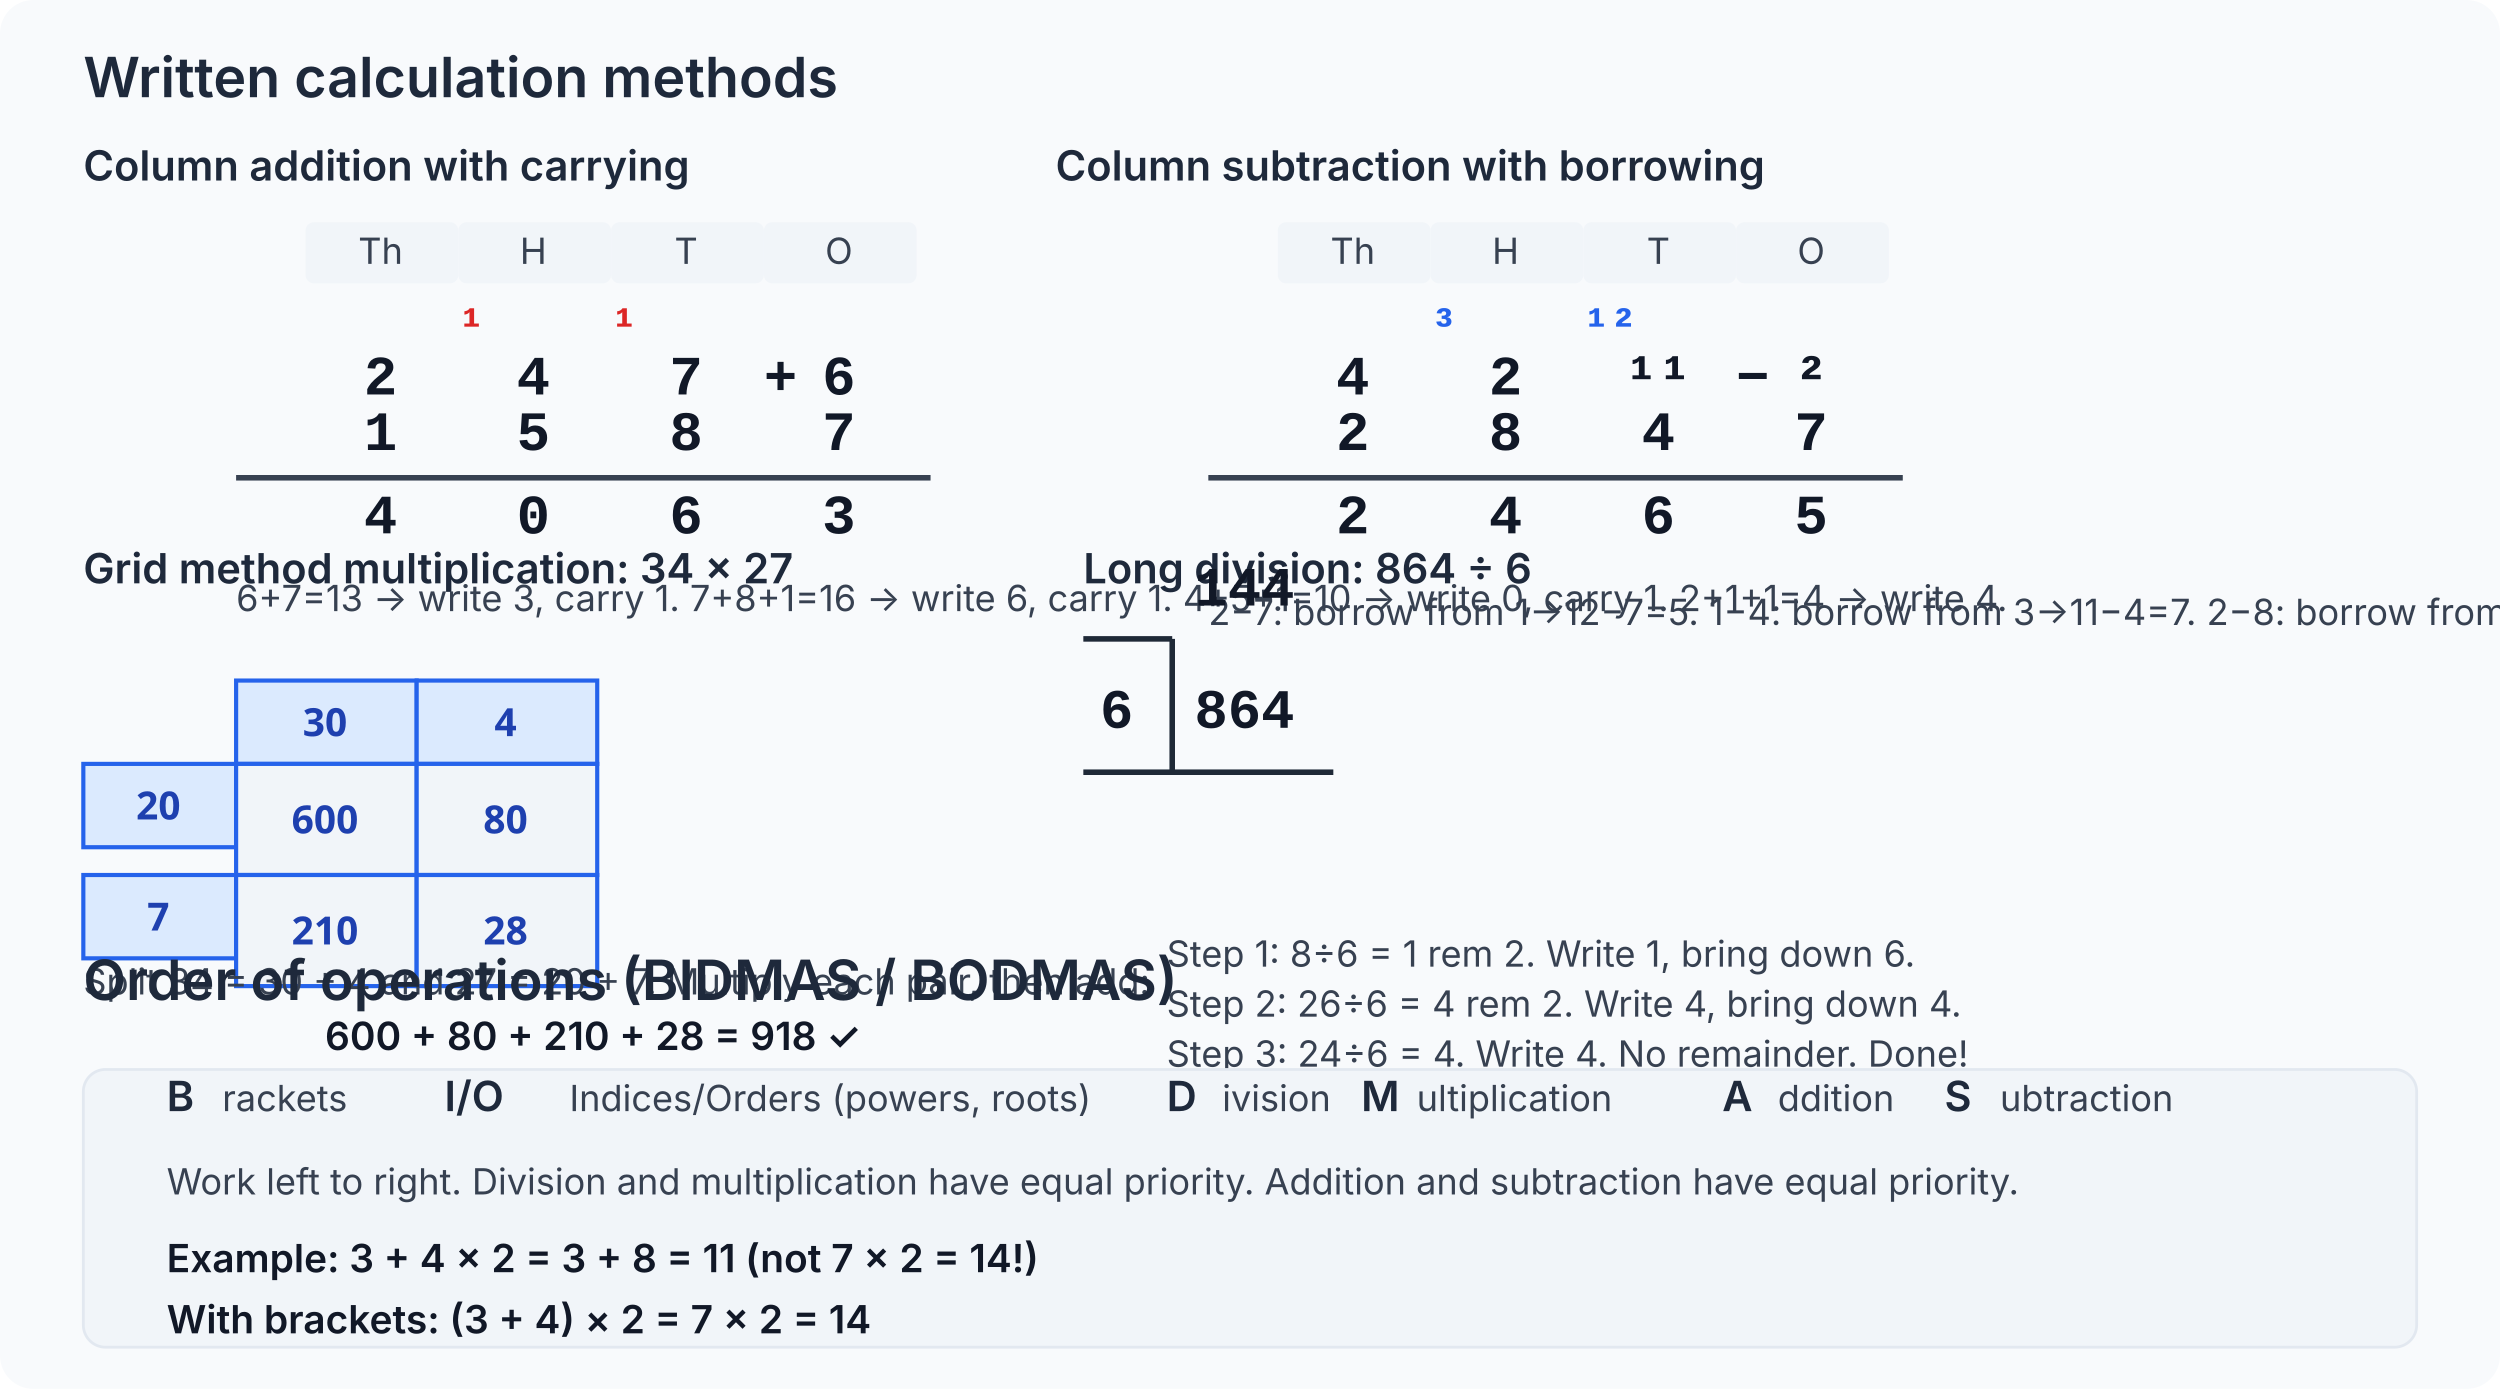
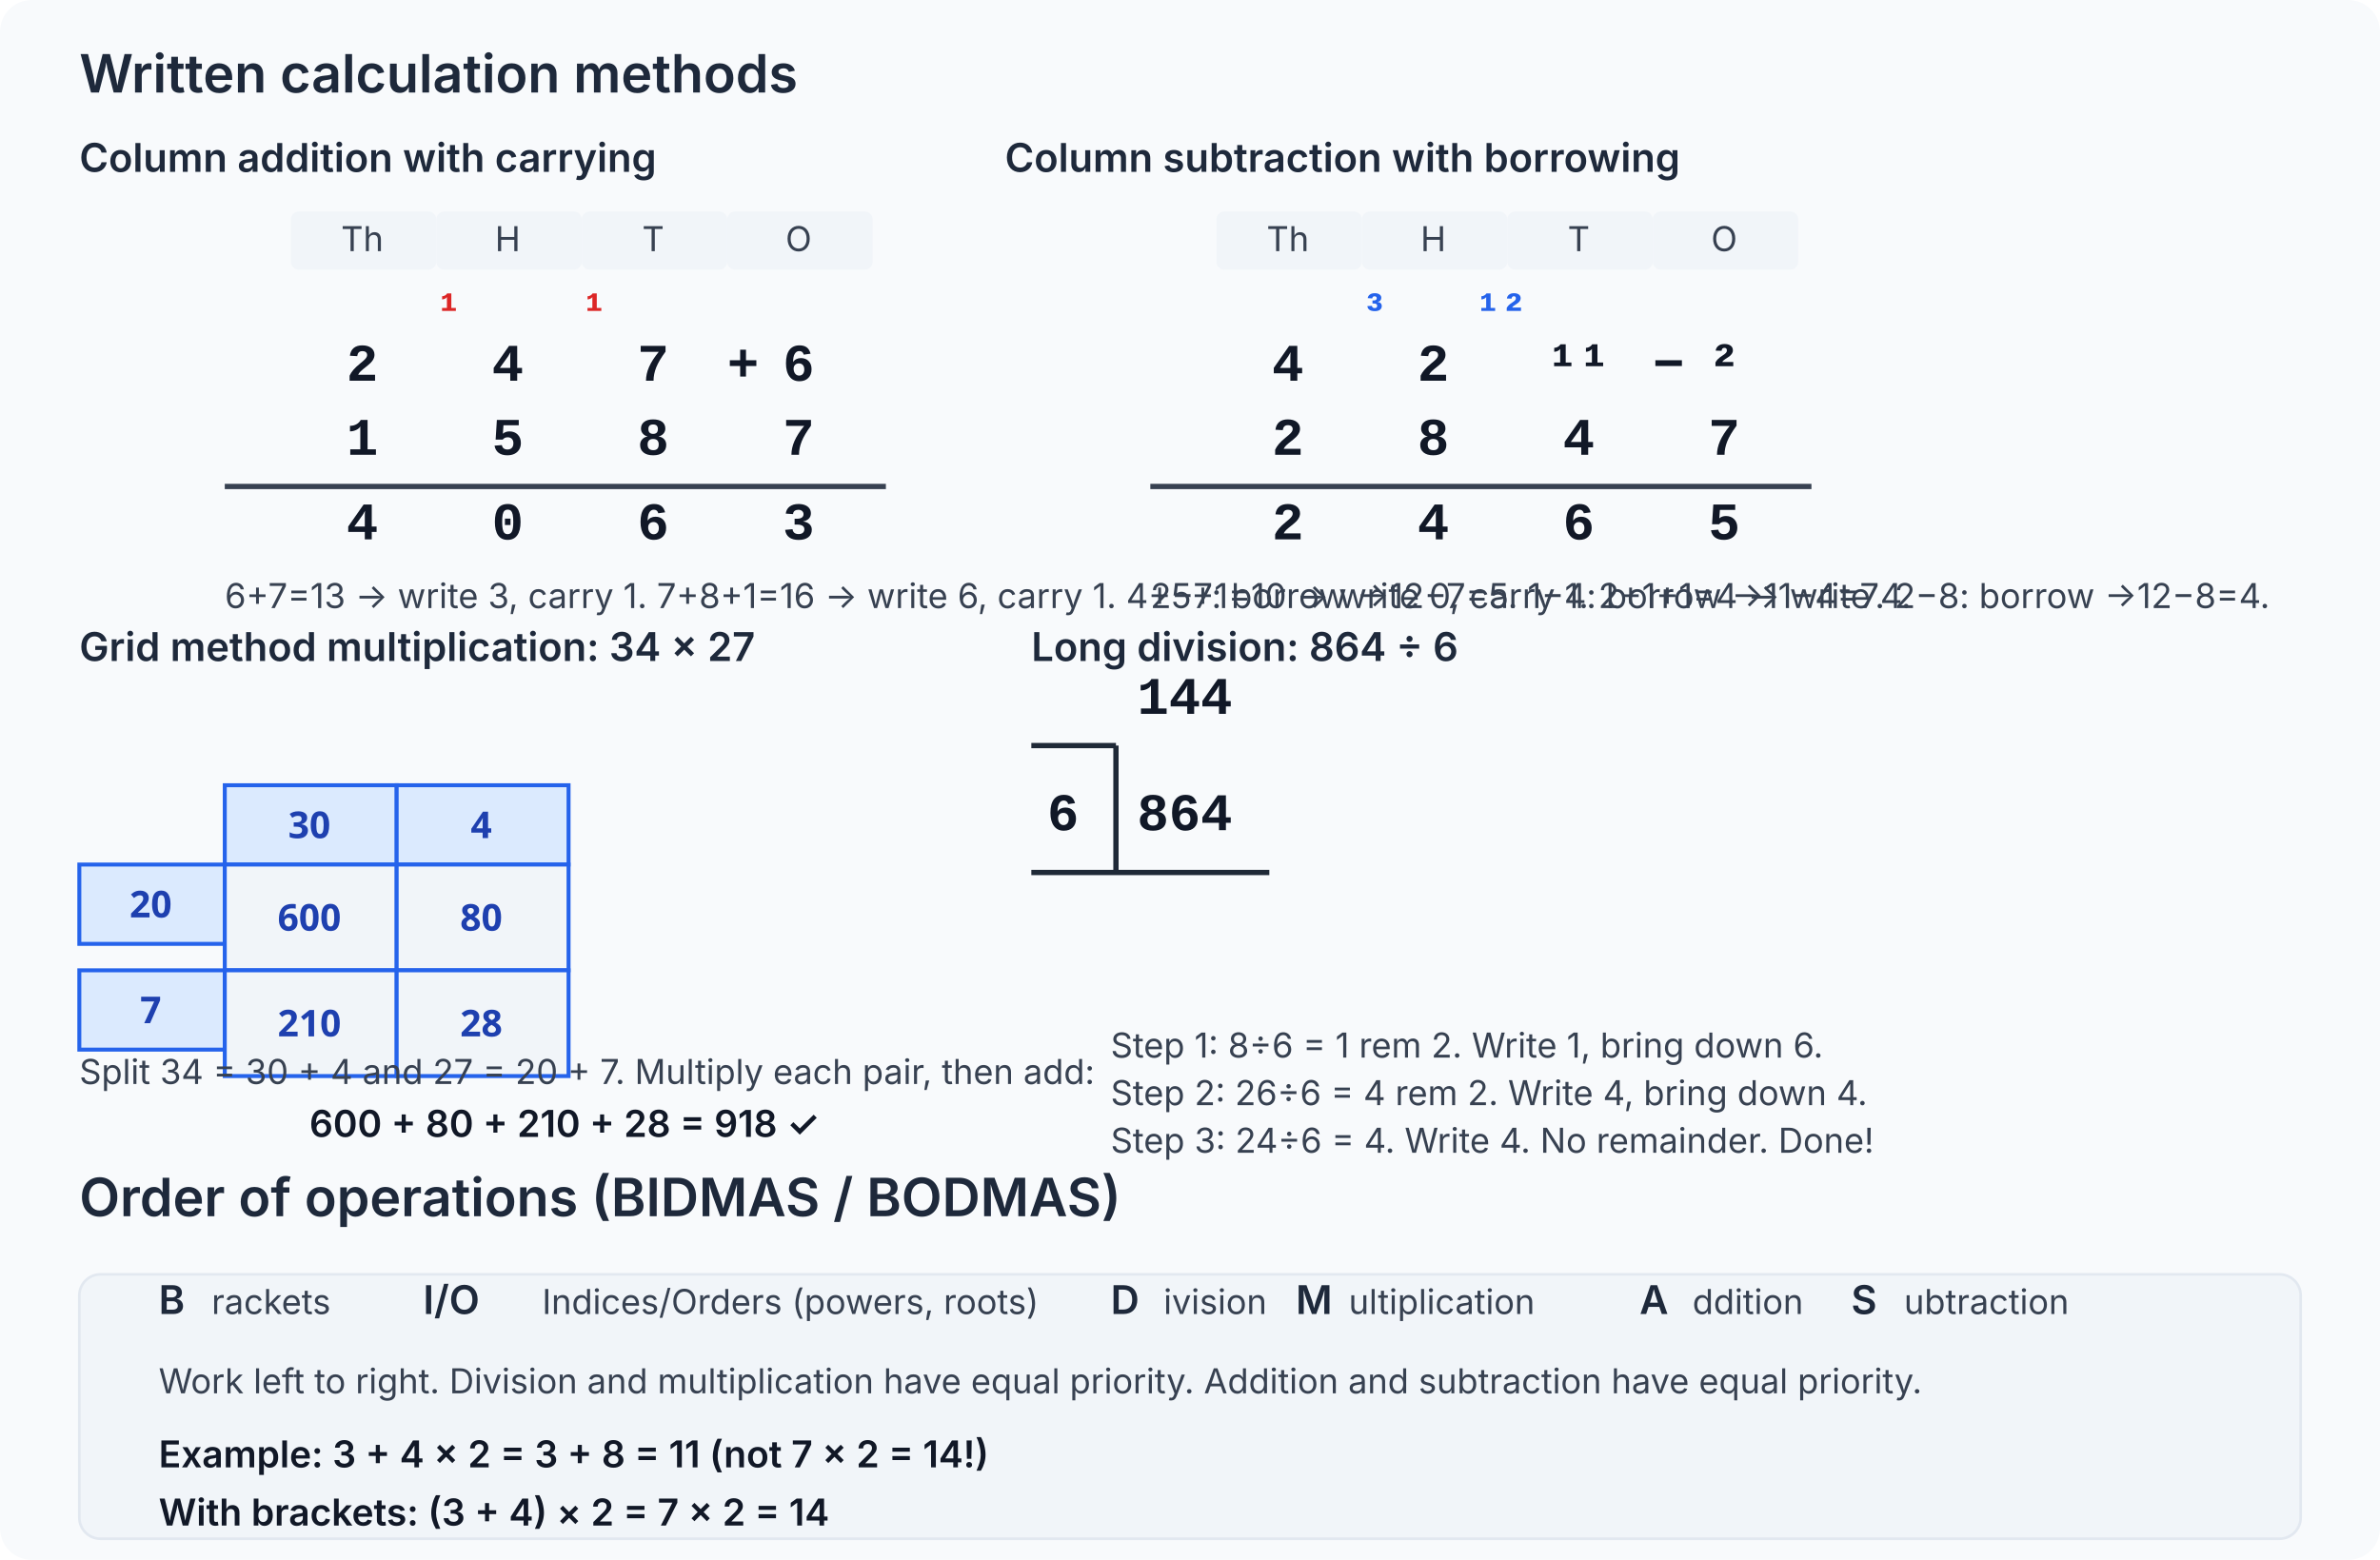
- <svg xmlns="http://www.w3.org/2000/svg" viewBox="0 0 900 500" role="img" aria-labelledby="title desc">
+ <svg xmlns="http://www.w3.org/2000/svg" viewBox="0 0 900 590" role="img" aria-labelledby="title desc">
  <style>
    text { font-family: system-ui, -apple-system, sans-serif; }
    .heading { font-size: 20px; font-weight: 600; fill: #1e293b; }
    .subhead { font-size: 15px; font-weight: 600; fill: #1e293b; }
    .label { font-size: 13px; fill: #374151; }
    .math { font-size: 14px; fill: #111827; font-weight: 600; }
    .col-num { font-size: 20px; fill: #111827; font-weight: 600; font-family: 'Courier New', monospace; }
    .col-carry { font-size: 16px; fill: #dc2626; font-weight: 700; font-family: 'Courier New', monospace; }
    .col-borrow { font-size: 16px; fill: #2563eb; font-weight: 700; font-family: 'Courier New', monospace; }
    .grid-box { fill: #dbeafe; stroke: #2563eb; stroke-width: 1.5; }
    .grid-text { font-size: 14px; fill: #1e40af; font-weight: 600; font-family: system-ui, sans-serif; }
    .line { stroke: #374151; stroke-width: 2; }
    .line-thin { stroke: #374151; stroke-width: 1; }
  </style>
-   <rect width="900" height="500" fill="#f8fafc" rx="12" />
+   <rect width="900" height="590" fill="#f8fafc" rx="12" />
  <text x="30" y="35" class="heading">Written calculation methods</text>
  <text x="30" y="65" class="subhead">Column addition with carrying</text>
  <g transform="translate(30, 80)">
    <rect x="80" y="0" width="55" height="22" fill="#f1f5f9" rx="3" />
    <text x="107" y="15" class="label" text-anchor="middle">Th</text>
    <rect x="135" y="0" width="55" height="22" fill="#f1f5f9" rx="3" />
    <text x="162" y="15" class="label" text-anchor="middle">H</text>
    <rect x="190" y="0" width="55" height="22" fill="#f1f5f9" rx="3" />
    <text x="217" y="15" class="label" text-anchor="middle">T</text>
    <rect x="245" y="0" width="55" height="22" fill="#f1f5f9" rx="3" />
    <text x="272" y="15" class="label" text-anchor="middle">O</text>
    <text x="135" y="42" class="col-carry">¹</text>
    <text x="190" y="42" class="col-carry">¹</text>
-     <text x="107" y="62" class="col-num" text-anchor="middle">2</text>
-     <text x="162" y="62" class="col-num" text-anchor="middle">4</text>
-     <text x="217" y="62" class="col-num" text-anchor="middle">7</text>
-     <text x="272" y="62" class="col-num" text-anchor="middle">6</text>
-     <text x="245" y="62" class="col-num" fill="#16a34a" font-weight="bold">+</text>
-     <text x="107" y="82" class="col-num" text-anchor="middle">1</text>
-     <text x="162" y="82" class="col-num" text-anchor="middle">5</text>
-     <text x="217" y="82" class="col-num" text-anchor="middle">8</text>
-     <text x="272" y="82" class="col-num" text-anchor="middle">7</text>
-     <line x1="55" y1="92" x2="305" y2="92" class="line" />
-     <text x="107" y="112" class="col-num" text-anchor="middle" fill="#2563eb">4</text>
-     <text x="162" y="112" class="col-num" text-anchor="middle" fill="#2563eb">0</text>
-     <text x="217" y="112" class="col-num" text-anchor="middle" fill="#2563eb">6</text>
-     <text x="272" y="112" class="col-num" text-anchor="middle" fill="#2563eb">3</text>
-     <text x="55" y="140" class="label">6+7=13 → write 3, carry 1.  7+8+1=16 → write 6, carry 1.  4+5+1=10 → write 0, carry 1.  2+1+1=4 → write 4.</text>
+     <text x="107" y="64" class="col-num" text-anchor="middle">2</text>
+     <text x="162" y="64" class="col-num" text-anchor="middle">4</text>
+     <text x="217" y="64" class="col-num" text-anchor="middle">7</text>
+     <text x="272" y="64" class="col-num" text-anchor="middle">6</text>
+     <text x="245" y="64" class="col-num" fill="#16a34a" font-weight="bold">+</text>
+     <text x="107" y="92" class="col-num" text-anchor="middle">1</text>
+     <text x="162" y="92" class="col-num" text-anchor="middle">5</text>
+     <text x="217" y="92" class="col-num" text-anchor="middle">8</text>
+     <text x="272" y="92" class="col-num" text-anchor="middle">7</text>
+     <line x1="55" y1="104" x2="305" y2="104" class="line" />
+     <text x="107" y="124" class="col-num" text-anchor="middle" fill="#2563eb">4</text>
+     <text x="162" y="124" class="col-num" text-anchor="middle" fill="#2563eb">0</text>
+     <text x="217" y="124" class="col-num" text-anchor="middle" fill="#2563eb">6</text>
+     <text x="272" y="124" class="col-num" text-anchor="middle" fill="#2563eb">3</text>
+     <text x="55" y="150" class="label">6+7=13 → write 3, carry 1.  7+8+1=16 → write 6, carry 1.  4+5+1=10 → write 0, carry 1.  2+1+1=4 → write 4.</text>
  </g>
  <text x="380" y="65" class="subhead">Column subtraction with borrowing</text>
  <g transform="translate(380, 80)">
    <rect x="80" y="0" width="55" height="22" fill="#f1f5f9" rx="3" />
    <text x="107" y="15" class="label" text-anchor="middle">Th</text>
    <rect x="135" y="0" width="55" height="22" fill="#f1f5f9" rx="3" />
    <text x="162" y="15" class="label" text-anchor="middle">H</text>
    <rect x="190" y="0" width="55" height="22" fill="#f1f5f9" rx="3" />
    <text x="217" y="15" class="label" text-anchor="middle">T</text>
    <rect x="245" y="0" width="55" height="22" fill="#f1f5f9" rx="3" />
    <text x="272" y="15" class="label" text-anchor="middle">O</text>
    <text x="135" y="42" class="col-borrow">³</text>
-     <text x="190" y="42" class="col-borrow">¹²</text>
-     <text x="107" y="62" class="col-num" text-anchor="middle">4</text>
-     <text x="162" y="62" class="col-num" text-anchor="middle">2</text>
-     <text x="217" y="62" class="col-num" text-anchor="middle">¹¹</text>
-     <text x="272" y="62" class="col-num" text-anchor="middle">²</text>
-     <text x="245" y="62" class="col-num" fill="#dc2626" font-weight="bold">−</text>
-     <text x="107" y="82" class="col-num" text-anchor="middle">2</text>
-     <text x="162" y="82" class="col-num" text-anchor="middle">8</text>
-     <text x="217" y="82" class="col-num" text-anchor="middle">4</text>
-     <text x="272" y="82" class="col-num" text-anchor="middle">7</text>
-     <line x1="55" y1="92" x2="305" y2="92" class="line" />
-     <text x="107" y="112" class="col-num" text-anchor="middle" fill="#2563eb">2</text>
-     <text x="162" y="112" class="col-num" text-anchor="middle" fill="#2563eb">4</text>
-     <text x="217" y="112" class="col-num" text-anchor="middle" fill="#2563eb">6</text>
-     <text x="272" y="112" class="col-num" text-anchor="middle" fill="#2563eb">5</text>
-     <text x="55" y="145" class="label">2−7: borrow from 1→12−7=5.  1−4: borrow from 3→11−4=7.  2−8: borrow from 5→12−8=4.</text>
+     <text x="178" y="42" class="col-borrow">¹²</text>
+     <text x="107" y="64" class="col-num" text-anchor="middle">4</text>
+     <text x="162" y="64" class="col-num" text-anchor="middle">2</text>
+     <text x="217" y="64" class="col-num" text-anchor="middle">¹¹</text>
+     <text x="272" y="64" class="col-num" text-anchor="middle">²</text>
+     <text x="245" y="64" class="col-num" fill="#dc2626" font-weight="bold">−</text>
+     <text x="107" y="92" class="col-num" text-anchor="middle">2</text>
+     <text x="162" y="92" class="col-num" text-anchor="middle">8</text>
+     <text x="217" y="92" class="col-num" text-anchor="middle">4</text>
+     <text x="272" y="92" class="col-num" text-anchor="middle">7</text>
+     <line x1="55" y1="104" x2="305" y2="104" class="line" />
+     <text x="107" y="124" class="col-num" text-anchor="middle" fill="#2563eb">2</text>
+     <text x="162" y="124" class="col-num" text-anchor="middle" fill="#2563eb">4</text>
+     <text x="217" y="124" class="col-num" text-anchor="middle" fill="#2563eb">6</text>
+     <text x="272" y="124" class="col-num" text-anchor="middle" fill="#2563eb">5</text>
+     <text x="55" y="150" class="label">2−7: borrow →12−7=5.  1−4: borrow →11−4=7.  2−8: borrow →12−8=4.</text>
  </g>
-   <text x="30" y="210" class="subhead">Grid method multiplication: 34 × 27</text>
-   <g transform="translate(30, 230)">
+   <text x="30" y="250" class="subhead">Grid method multiplication: 34 × 27</text>
+   <g transform="translate(30, 282)">
    <g transform="translate(0, 15)">
      <rect x="55" y="0" width="65" height="30" class="grid-box" />
      <text x="87" y="20" class="grid-text" text-anchor="middle">30</text>
      <rect x="120" y="0" width="65" height="30" class="grid-box" />
      <text x="152" y="20" class="grid-text" text-anchor="middle">4</text>
      <rect x="0" y="30" width="55" height="30" class="grid-box" />
      <text x="27" y="50" class="grid-text" text-anchor="middle">20</text>
      <rect x="55" y="30" width="65" height="40" fill="#f1f5f9" stroke="#2563eb" stroke-width="1.5" />
      <text x="87" y="55" class="grid-text" text-anchor="middle" fill="#dc2626">600</text>
      <rect x="120" y="30" width="65" height="40" fill="#f1f5f9" stroke="#2563eb" stroke-width="1.5" />
      <text x="152" y="55" class="grid-text" text-anchor="middle" fill="#dc2626">80</text>
      <rect x="0" y="70" width="55" height="30" class="grid-box" />
      <text x="27" y="90" class="grid-text" text-anchor="middle">7</text>
      <rect x="55" y="70" width="65" height="40" fill="#f1f5f9" stroke="#2563eb" stroke-width="1.5" />
      <text x="87" y="95" class="grid-text" text-anchor="middle" fill="#dc2626">210</text>
      <rect x="120" y="70" width="65" height="40" fill="#f1f5f9" stroke="#2563eb" stroke-width="1.5" />
      <text x="152" y="95" class="grid-text" text-anchor="middle" fill="#dc2626">28</text>
    </g>
    <text x="0" y="128" class="label">Split 34 = 30 + 4 and 27 = 20 + 7. Multiply each pair, then add:</text>
    <text x="87" y="148" class="math" fill="#2563eb">600 + 80 + 210 + 28 = 918 ✓</text>
  </g>
-   <text x="390" y="210" class="subhead">Long division: 864 ÷ 6</text>
-   <g transform="translate(390, 230)">
+   <text x="390" y="250" class="subhead">Long division: 864 ÷ 6</text>
+   <g transform="translate(390, 282)">
    <line x1="32" y1="0" x2="32" y2="48" stroke="#1f2937" stroke-width="2" />
    <line x1="32" y1="0" x2="0" y2="0" stroke="#1f2937" stroke-width="2" />
    <line x1="0" y1="48" x2="90" y2="48" stroke="#1f2937" stroke-width="2" />
    <text x="12" y="32" class="col-num" text-anchor="middle">6</text>
    <text x="58" y="32" class="col-num" text-anchor="middle">864</text>
    <text x="58" y="-12" class="col-num" fill="#2563eb" text-anchor="middle">144</text>
    <text x="30" y="118" class="label">Step 1: 8÷6 = 1 rem 2. Write 1, bring down 6.</text>
    <text x="30" y="136" class="label">Step 2: 26÷6 = 4 rem 2. Write 4, bring down 4.</text>
    <text x="30" y="154" class="label">Step 3: 24÷6 = 4. Write 4. No remainder. Done!</text>
  </g>
-   <text x="30" y="360" class="heading">Order of operations (BIDMAS / BODMAS)</text>
-   <g transform="translate(30, 385)">
+   <text x="30" y="460" class="heading">Order of operations (BIDMAS / BODMAS)</text>
+   <g transform="translate(30, 482)">
    <rect x="0" y="0" width="840" height="100" rx="8" fill="#f1f5f9" stroke="#e2e8f0" stroke-width="1" />
    <g transform="translate(30, 15)">
      <text x="0" y="0" class="subhead">B</text>
      <text x="20" y="0" class="label">rackets</text>
      <text x="100" y="0" class="subhead">I/O</text>
      <text x="145" y="0" class="label">Indices/Orders (powers, roots)</text>
      <text x="360" y="0" class="subhead">D</text>
      <text x="380" y="0" class="label">ivision</text>
      <text x="430" y="0" class="subhead">M</text>
      <text x="450" y="0" class="label">ultiplication</text>
      <text x="560" y="0" class="subhead">A</text>
      <text x="580" y="0" class="label">ddition</text>
      <text x="640" y="0" class="subhead">S</text>
      <text x="660" y="0" class="label">ubtraction</text>
      <text x="0" y="30" class="label">Work left to right. Division and multiplication have equal priority. Addition and subtraction have equal priority.</text>
      <text x="0" y="58" class="math" fill="#2563eb">Example: 3 + 4 × 2 = 3 + 8 = 11 (not 7 × 2 = 14!)</text>
      <text x="0" y="80" class="math" fill="#dc2626">With brackets: (3 + 4) × 2 = 7 × 2 = 14</text>
    </g>
  </g>
</svg>
